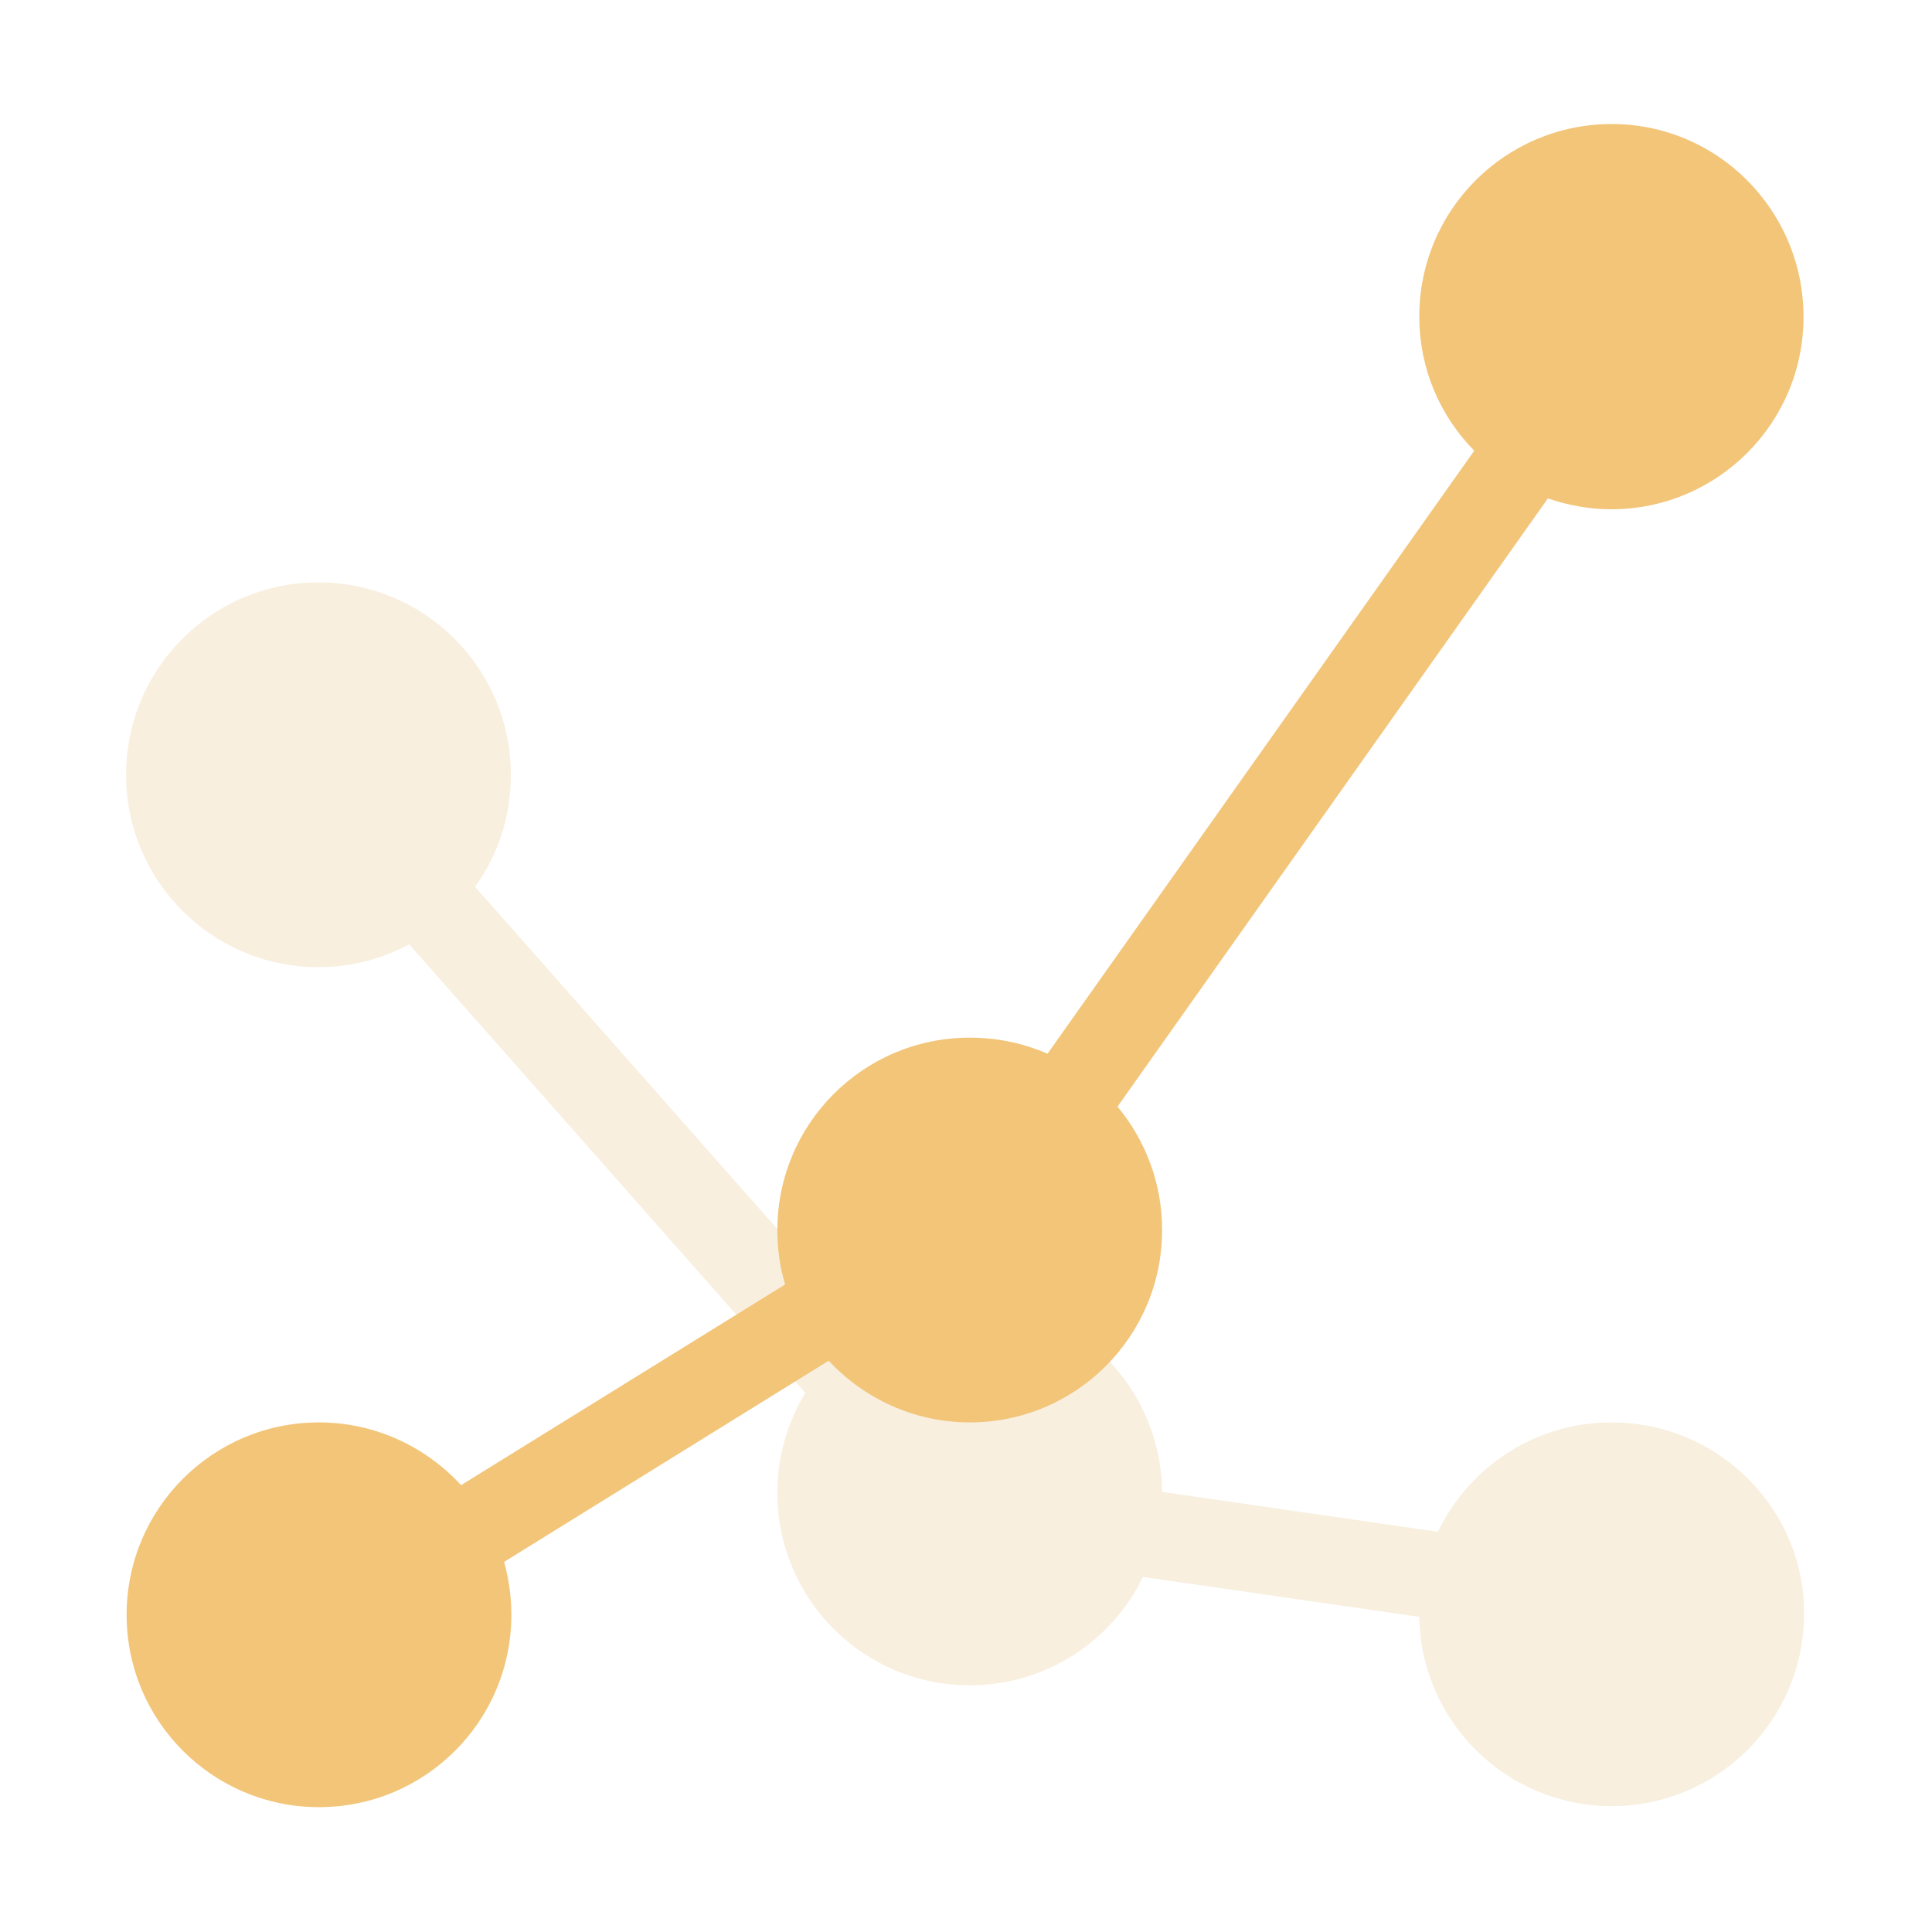
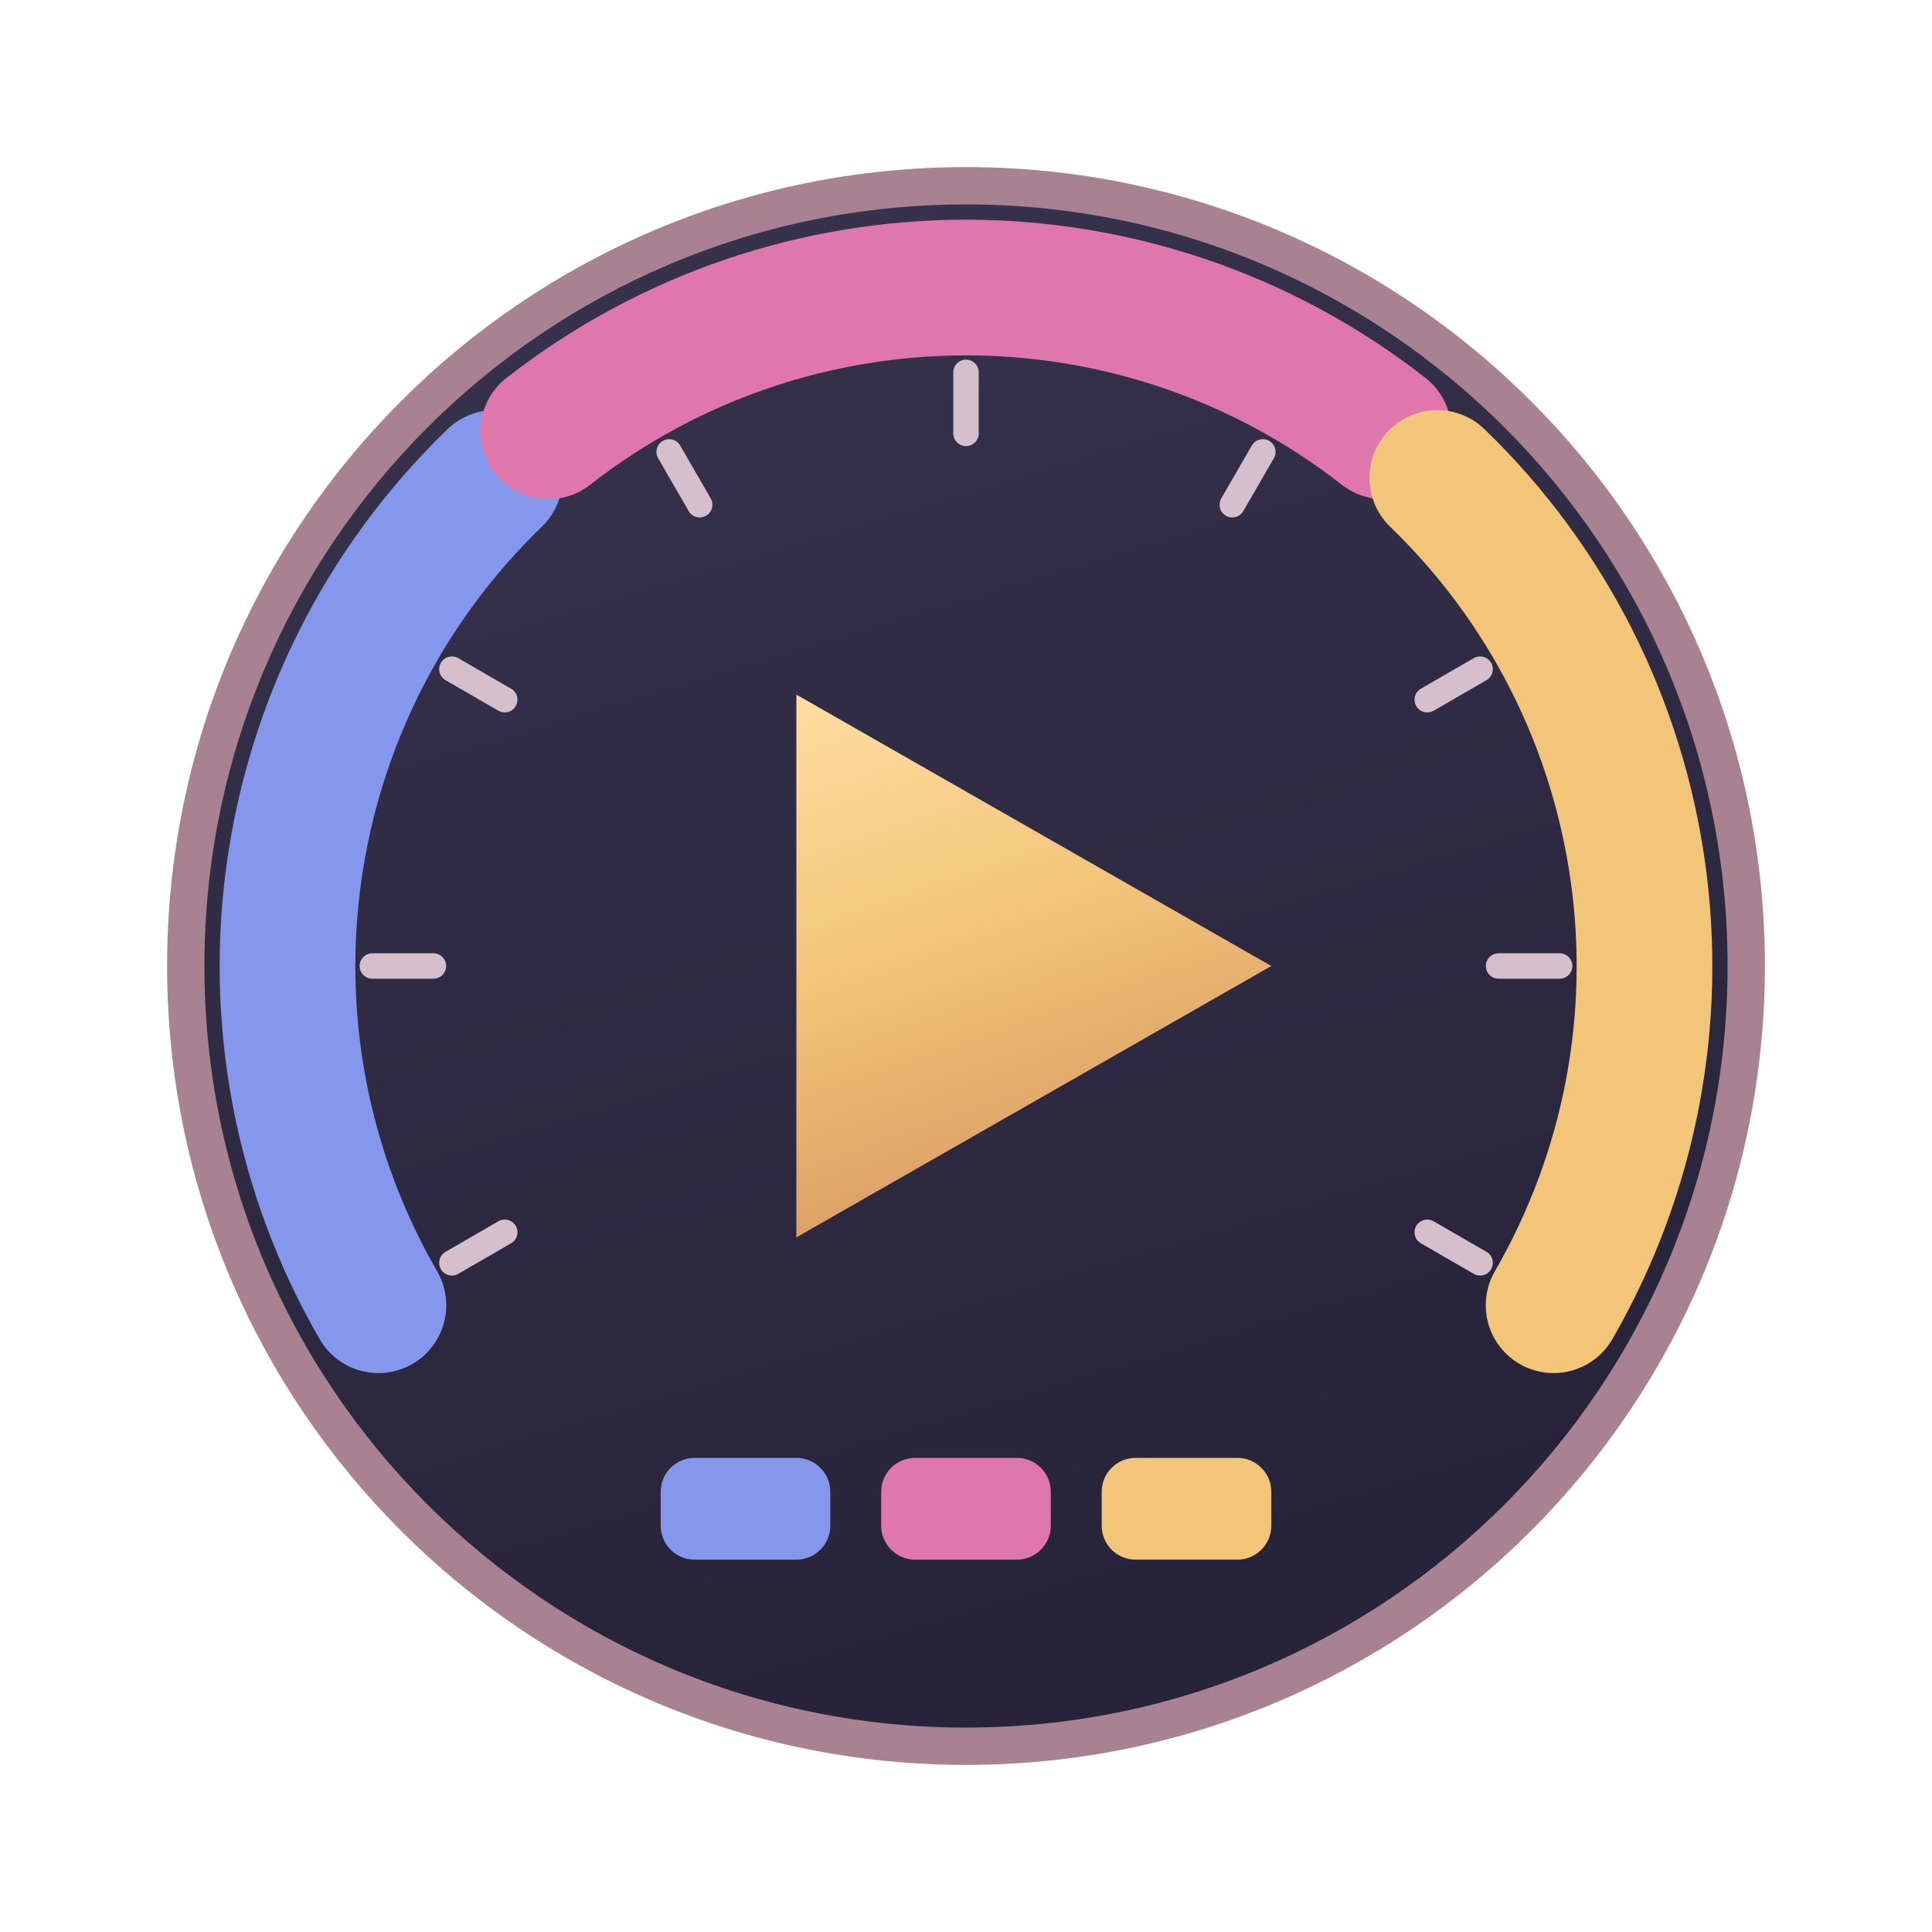
<svg xmlns="http://www.w3.org/2000/svg" width="64" height="64" viewBox="0 0 64 64">
-   <g id="frameless-artwork" transform="translate(-15.65563 -14.17219) scale(1.483444)">
-     <defs />
-     <g data-material="authored" stroke-linecap="round" stroke-linejoin="round">
-       <svg xml:space="preserve" viewBox="65 65 380 380" x="10" y="9" width="44" height="44" preserveAspectRatio="xMidYMid meet">
-         <path d="M380.6 344.1c-14.8 0-27.5 8.6-33.5 21.1l-53.2-7.7c-.2-20.3-16.7-36.8-37.1-36.8-7.3 0-14 2.1-19.8 5.7l-75.6-85.6c4.4-6.1 6.9-13.5 6.9-21.6 0-20.5-16.6-37.1-37.1-37.1s-37.1 16.6-37.1 37.1 16.6 37.1 37.1 37.1c6.3 0 12.3-1.6 17.5-4.4l76.4 86.5c-3.4 5.6-5.4 12.2-5.4 19.3 0 20.5 16.6 37.1 37.1 37.1 14.7 0 27.4-8.5 33.4-20.9l53.3 7.7c.3 20.2 16.8 36.5 37.1 36.5 20.5 0 37.1-16.6 37.1-37.1.1-20.3-16.6-36.9-37.1-36.9" fill="#f8efdf" />
-         <path d="M380.6 93.7c-20.5 0-37.1 16.6-37.1 37.1 0 10.1 4 19.2 10.6 25.9L271.8 273c-4.6-2-9.6-3.1-15-3.1-20.5 0-37.1 16.6-37.1 37.1q0 5.55 1.5 10.5l-62.5 38.7c-6.8-7.4-16.6-12.1-27.4-12.1-20.5 0-37.1 16.6-37.1 37.1s16.6 37.1 37.1 37.1 37.1-16.6 37.1-37.1c0-3.5-.5-7-1.4-10.2l62.6-38.8c6.8 7.3 16.5 11.9 27.2 11.9 20.5 0 37.1-16.6 37.1-37.1 0-9-3.2-17.3-8.6-23.8l83-117.3c3.8 1.3 7.9 2.1 12.2 2.1 20.5 0 37.1-16.6 37.1-37.1s-16.5-37.2-37-37.2" fill="#f2c579" />
-       </svg>
+   <g id="frameless-artwork" transform="translate(-3.960326 -1.712805) scale(1.12376)">
+     <defs>
+       <linearGradient id="gold" x1="0" y1="0" x2=".3" y2="1">
+         <stop stop-color="#ffdda1" />
+         <stop offset=".5" stop-color="#f2c579" />
+         <stop offset="1" stop-color="#d99b63" />
+       </linearGradient>
+       <linearGradient id="rose" x1="0" y1="0" x2=".3" y2="1">
+         <stop stop-color="#edacc4" />
+         <stop offset=".5" stop-color="#df77ac" />
+         <stop offset="1" stop-color="#b56492" />
+       </linearGradient>
+       <linearGradient id="blue" x1="0" y1="0" x2=".3" y2="1">
+         <stop stop-color="#b0b8ed" />
+         <stop offset=".5" stop-color="#8596ed" />
+         <stop offset="1" stop-color="#626fae" />
+       </linearGradient>
+       <linearGradient id="plum" x1="0" y1="0" x2=".3" y2="1">
+         <stop stop-color="#39344f" />
+         <stop offset="1" stop-color="#26233a" />
+       </linearGradient>
+     </defs>
+     <g data-material="authored" stroke-linejoin="round">
+       <circle cx="32" cy="30" r="23" fill="url(#plum)" stroke="#a98292" stroke-width="1.1" />
+       <path d="M14.679 40.000A20 20 0 0 1 18.107 15.613" fill="none" stroke="#8596ed" stroke-width="4" stroke-linecap="round" />
+       <path d="M19.687 14.240A20 20 0 0 1 44.313 14.240" fill="none" stroke="#df77ac" stroke-width="4" stroke-linecap="round" />
+       <path d="M45.893 15.613A20 20 0 0 1 49.321 40.000" fill="none" stroke="#f2c579" stroke-width="4" stroke-linecap="round" />
+       <path d="M18.403 37.850L16.845 38.750" stroke="#d4bfcb" stroke-width=".75" stroke-linecap="round" />
+       <path d="M16.300 30.000L14.500 30.000" stroke="#d4bfcb" stroke-width=".75" stroke-linecap="round" />
+       <path d="M18.403 22.150L16.845 21.250" stroke="#d4bfcb" stroke-width=".75" stroke-linecap="round" />
+       <path d="M24.150 16.403L23.250 14.845" stroke="#d4bfcb" stroke-width=".75" stroke-linecap="round" />
+       <path d="M32.000 14.300L32.000 12.500" stroke="#d4bfcb" stroke-width=".75" stroke-linecap="round" />
+       <path d="M39.850 16.403L40.750 14.845" stroke="#d4bfcb" stroke-width=".75" stroke-linecap="round" />
+       <path d="M45.597 22.150L47.155 21.250" stroke="#d4bfcb" stroke-width=".75" stroke-linecap="round" />
+       <path d="M47.700 30.000L49.500 30.000" stroke="#d4bfcb" stroke-width=".75" stroke-linecap="round" />
+       <path d="M45.597 37.850L47.155 38.750" stroke="#d4bfcb" stroke-width=".75" stroke-linecap="round" />
+       <path d="m27 22 14 8-14 8Z" fill="url(#gold)" />
+       <rect x="23" y="44.5" width="5" height="3" rx="1" fill="#8596ed" />
+       <rect x="29.5" y="44.5" width="5" height="3" rx="1" fill="#df77ac" />
+       <rect x="36" y="44.5" width="5" height="3" rx="1" fill="#f2c579" />
    </g>
  </g>
</svg>
